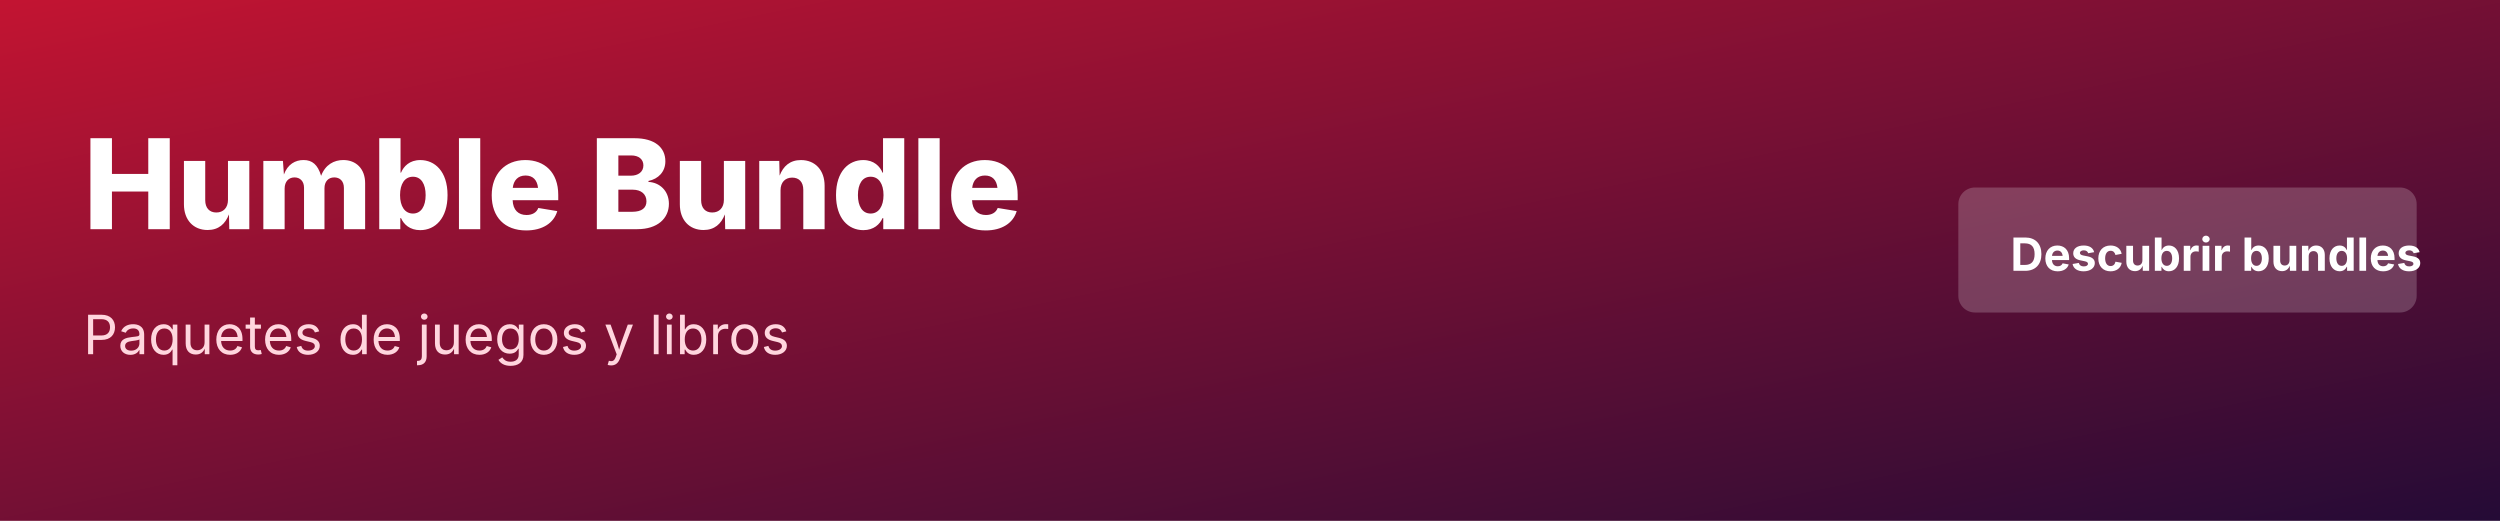
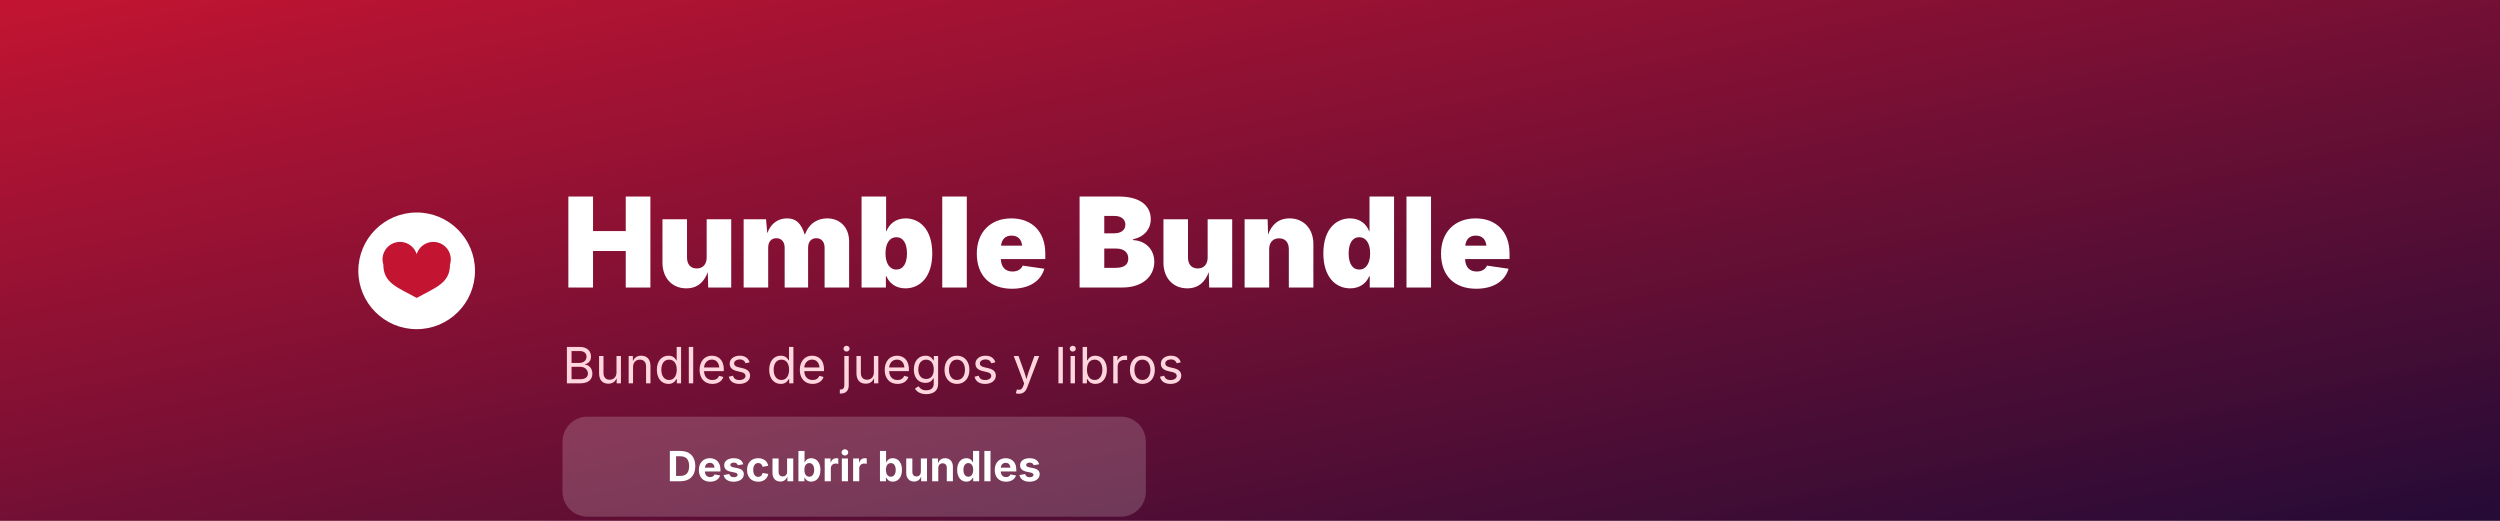
<svg xmlns="http://www.w3.org/2000/svg" width="1200" height="250" viewBox="0 0 1200 250">
  <defs>
-     <linearGradient id="g" x1="0" y1="0" x2="1" y2="1">
+     <linearGradient id="hbSup" x1="0" y1="0" x2="1" y2="1">
      <stop offset="0%" stop-color="#c31432" />
      <stop offset="100%" stop-color="#240b36" />
    </linearGradient>
  </defs>
-   <rect width="1200" height="250" fill="url(#g)" />
-   <text x="40" y="110" font-size="60" font-family="Inter, Arial, sans-serif" fill="#ffffff" font-weight="800">Humble Bundle</text>
-   <text x="40" y="170" font-size="26" font-family="Inter, Arial, sans-serif" fill="#ffd6de">Paquetes de juegos y libros</text>
-   <rect x="940" y="90" rx="8" ry="8" width="220" height="60" fill="#fff" opacity="0.2" />
-   <text x="965" y="130" font-size="22" font-family="Inter, Arial, sans-serif" fill="#ffffff" font-weight="700">Descubrir bundles</text>
+   <rect width="1200" height="250" fill="url(#hbSup)" />
+   <circle cx="200" cy="130" r="28" fill="#ffffff" />
+   <path d="M200 143c-9-5-16-7-16-16a8 8 0 0 1 16-5a8 8 0 0 1 16 5c0 9-7 11-16 16z" fill="#c31432" />
+   <text x="270" y="138" font-size="60" font-family="Inter, Arial, sans-serif" fill="#ffffff" font-weight="900">Humble Bundle</text>
+   <text x="270" y="184" font-size="24" font-family="Inter, Arial, sans-serif" fill="#ffd6de">Bundles de juegos y libros</text>
+   <rect x="270" y="200" rx="12" ry="12" width="280" height="48" fill="#ffffff" opacity="0.18" />
+   <text x="410" y="231" font-size="20" font-family="Inter, Arial, sans-serif" fill="#ffffff" font-weight="700" text-anchor="middle">Descubrir bundles</text>
</svg>
